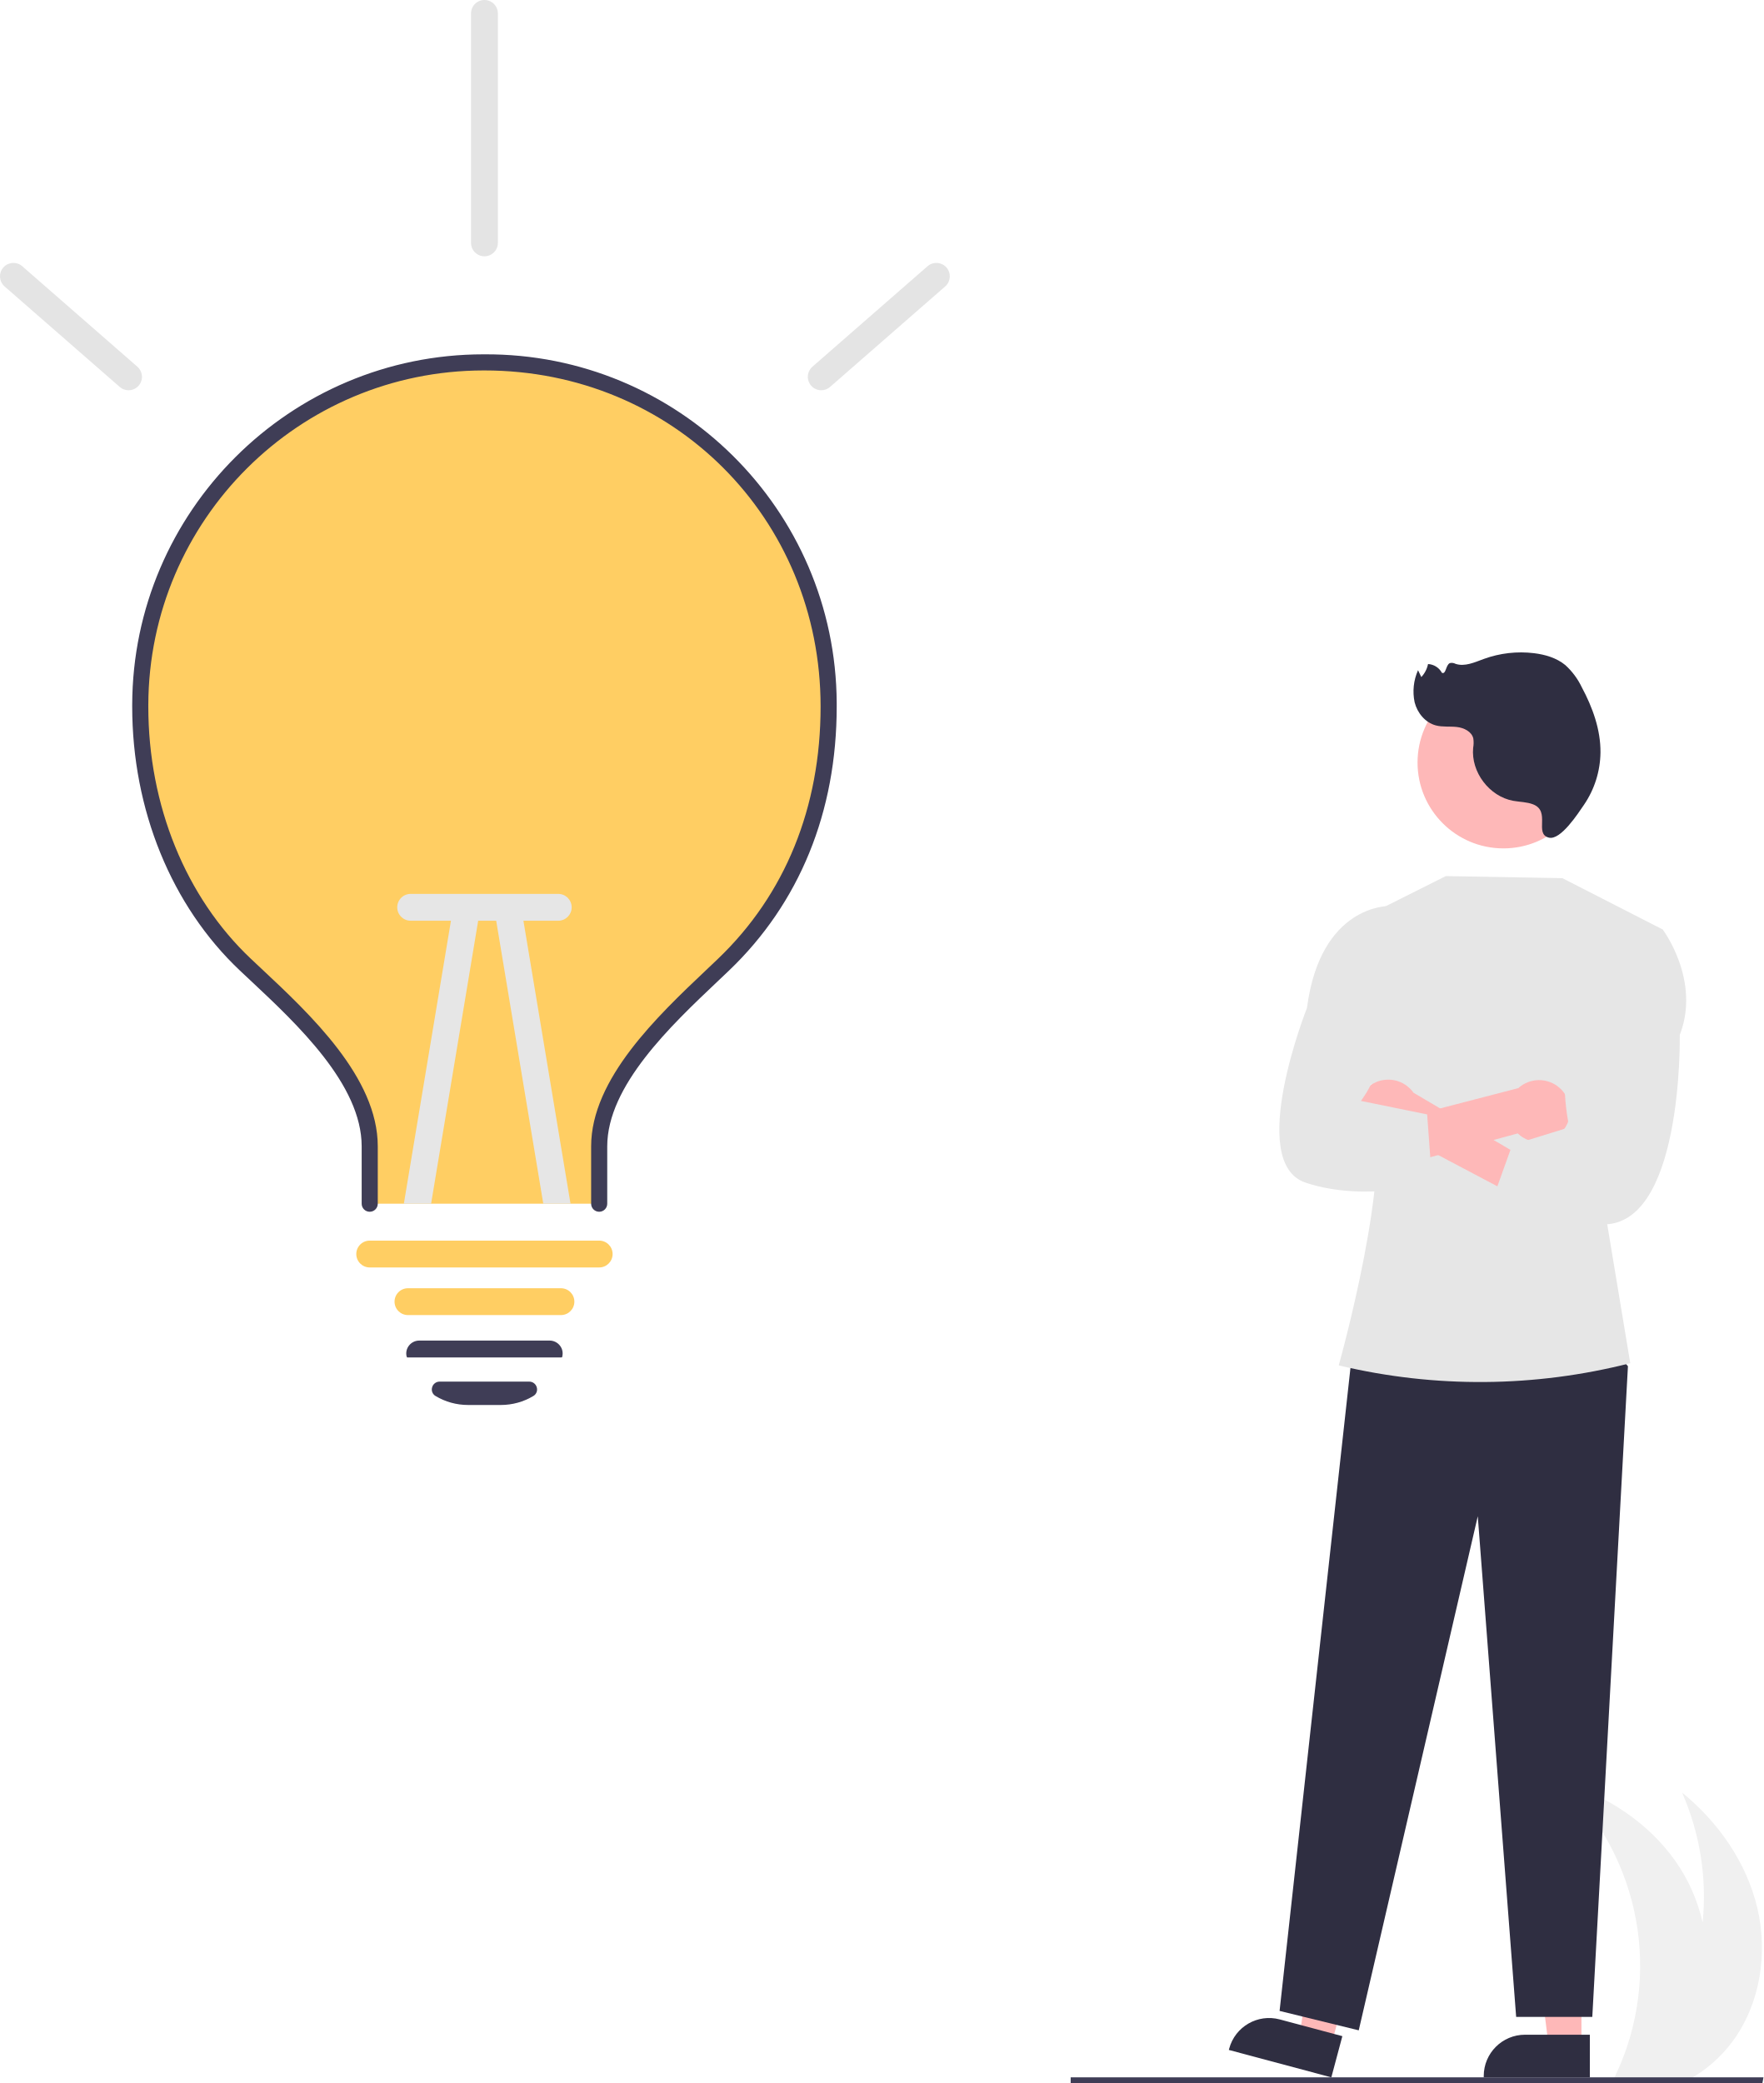
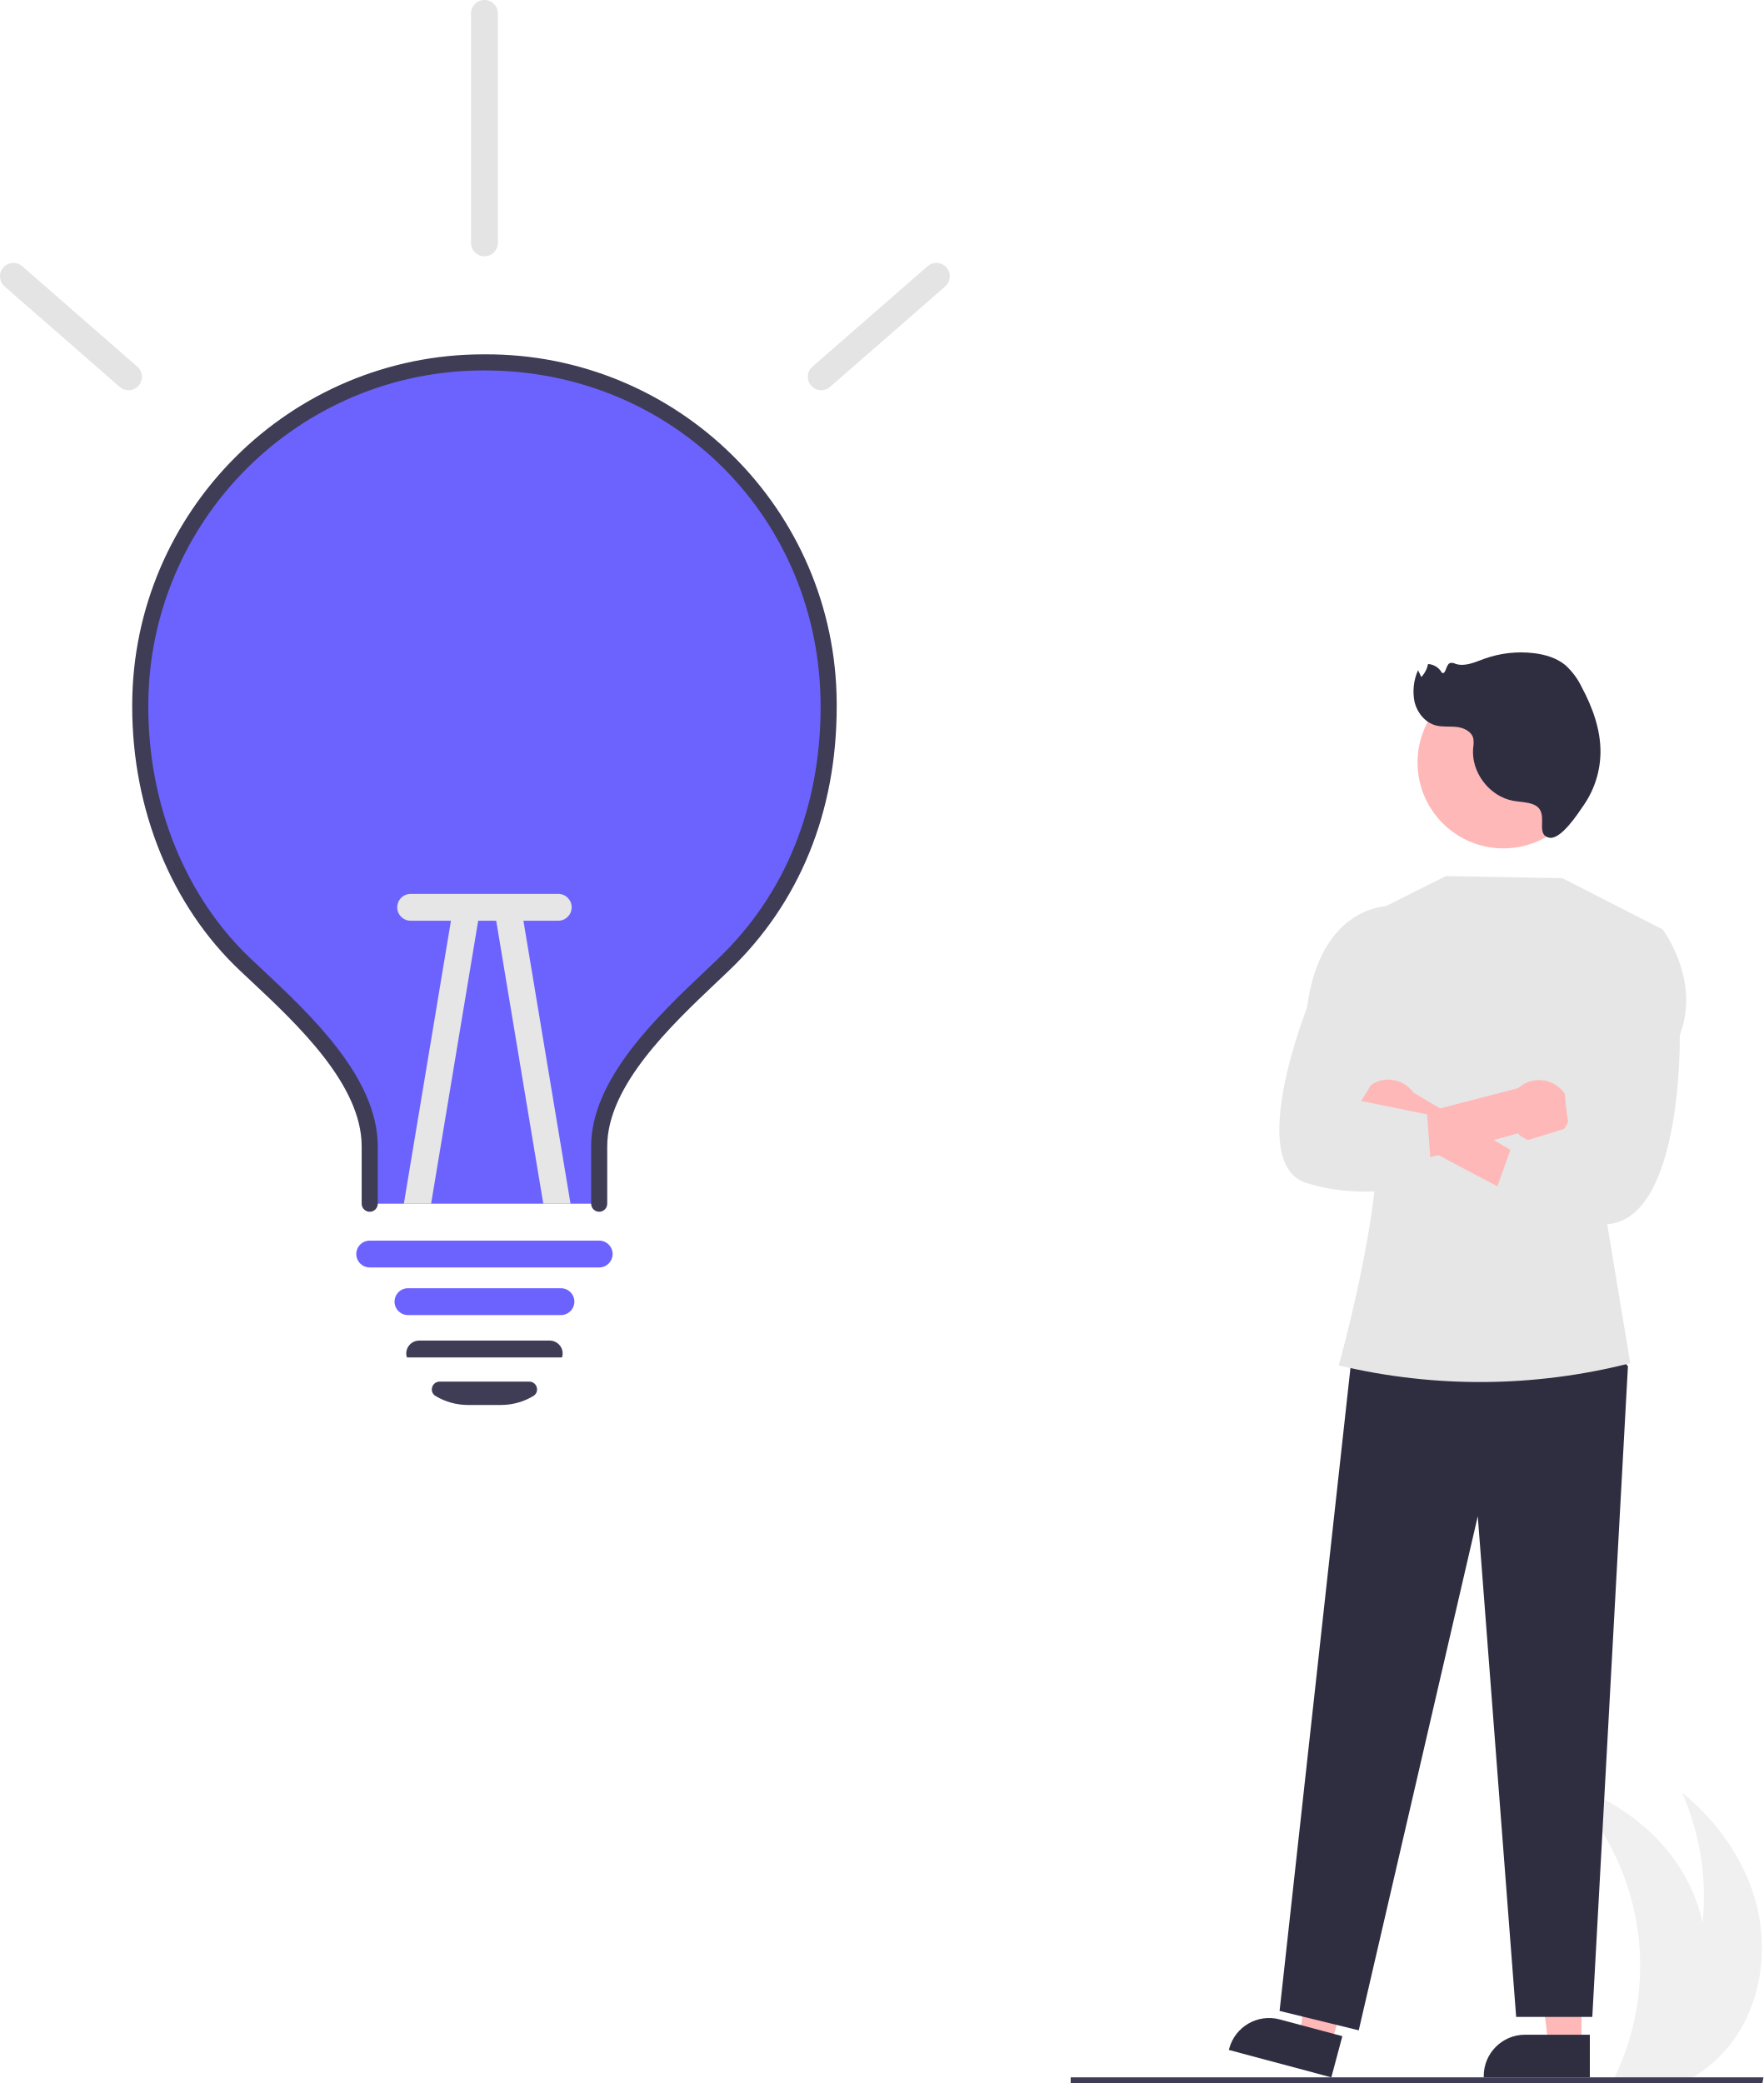
<svg xmlns="http://www.w3.org/2000/svg" data-name="Layer 1" width="657.036" height="776.139" viewBox="0 0 657.036 776.139">
  <path d="M916.983,822.598a50.794,50.794,0,0,1-13.59,12.63c-1.12.71-2.27,1.38-3.44,2H872.424c.33-.66.65-1.33.96-2a95.354,95.354,0,0,0-19.84-109.34c16.64,5.14,32.02,15.16,42.08,29.37a64.47,64.47,0,0,1,10.23,23,96.276,96.276,0,0,0-7.67-48.41c13.51,10.99,24.03,26.04,28.04,42.98C930.233,789.778,927.323,808.588,916.983,822.598Z" transform="translate(-271.482 -61.93052)" fill="#f0f0f0" />
  <path id="b35682e1-9f03-403a-b8b0-c3d37d0d1380-216" data-name="Path 2533" d="M928.136,838.069H670.398v-2.106h258.12Z" transform="translate(-271.482 -61.93052)" fill="#3f3d56" />
-   <path d="M580.23,325.2c0,38.64-13.5,71.63-39.19,96.18-18.23,17.43-46.31,41.86-46.31,67.69v21.37h-85.5V489.07c0-26.1-28.19-50.58-46.31-67.69-25.11-23.69-39.19-58.92-39.19-96.18v-.79a128.251,128.251,0,0,1,256.5.79Z" transform="translate(-271.482 -61.93052)" fill="#ffce63" />
+   <path d="M580.23,325.2c0,38.64-13.5,71.63-39.19,96.18-18.23,17.43-46.31,41.86-46.31,67.69v21.37h-85.5V489.07c0-26.1-28.19-50.58-46.31-67.69-25.11-23.69-39.19-58.92-39.19-96.18v-.79a128.251,128.251,0,0,1,256.5.79Z" transform="translate(-271.482 -61.93052)" fill="#6C63FF" />
  <path id="ecc2cf6c-8ee8-498c-972d-3c77e28b77e9-217" data-name="Path 2546" d="M494.729,513.441a3,3,0,0,1-3-3v-21.374c0-25.125,24.779-48.58,42.873-65.706,1.5-1.422,2.961-2.8,4.363-4.145,25.029-23.928,38.259-56.437,38.259-94.014,0-70.229-55.013-125.243-125.242-125.243h-.354A125.03,125.03,0,0,0,326.739,324.497v.7c0,36.8,13.939,71.063,38.245,94.007,1.231,1.163,2.51,2.36,3.823,3.589,18.327,17.159,43.427,40.658,43.427,66.275v21.373a3,3,0,0,1-6,0v-21.374c0-23.015-24-45.486-41.528-61.9q-1.978-1.851-3.841-3.605c-25.5-24.072-40.126-59.924-40.126-98.364v-.72c.2-72.045,58.885-130.523,130.88-130.523h.371A130.557,130.557,0,0,1,583.224,323.831q.004.685-0,1.371c0,39.255-13.871,73.264-40.112,98.351-1.409,1.347-2.876,2.736-4.386,4.165-17.3,16.377-41,38.806-41,61.349v21.374a3,3,0,0,1-3,3Z" transform="translate(-271.482 -61.93052)" fill="#3f3d56" />
-   <path id="b22bef41-3cd7-4c1e-881c-c9a642005cb0-218" data-name="Path 2547" d="M480.481,551.936h-57a5,5,0,1,1,0-10h57a5,5,0,0,1,0,10Z" transform="translate(-271.482 -61.93052)" fill="#ffce63" />
+   <path id="b22bef41-3cd7-4c1e-881c-c9a642005cb0-218" data-name="Path 2547" d="M480.481,551.936h-57a5,5,0,1,1,0-10h57a5,5,0,0,1,0,10Z" transform="translate(-271.482 -61.93052)" fill="#6C63FF" />
  <path d="M458.11,585.435H445.843a23.447,23.447,0,0,1-12.094-3.351,2.794,2.794,0,0,1-1.268-3.214,2.886,2.886,0,0,1,2.802-2.142h33.389a2.887,2.887,0,0,1,2.802,2.142,2.793,2.793,0,0,1-1.269,3.214A23.445,23.445,0,0,1,458.11,585.435Z" transform="translate(-271.482 -61.93052)" fill="#3f3d56" />
  <path d="M480.491,567.729l-57.338-.006-.178-.381a4.726,4.726,0,0,1,.9-4.058,4.856,4.856,0,0,1,3.823-1.849h48.558a4.855,4.855,0,0,1,3.823,1.849,4.698,4.698,0,0,1,.911,4.007l-.09.386Z" transform="translate(-271.482 -61.93052)" fill="#3f3d56" />
  <path id="e0eb6627-54a4-4797-861b-0d156b8b485b-219" data-name="Path 2548" d="M319.381,207.342a4.98,4.98,0,0,1-3.286-1.233l-42.939-37.481a5,5,0,0,1,6.576-7.533l42.939,37.481a5,5,0,0,1-3.29,8.767Z" transform="translate(-271.482 -61.93052)" fill="#e4e4e4" />
  <path id="e13fc22b-cd18-4b6e-a2d4-df4b74c6b7e7-220" data-name="Path 2549" d="M577.459,207.342a5,5,0,0,1-3.29-8.767l42.938-37.484a5,5,0,0,1,6.576,7.533l-42.939,37.481A4.98,4.98,0,0,1,577.459,207.342Z" transform="translate(-271.482 -61.93052)" fill="#e4e4e4" />
-   <path id="a74da646-4683-465e-97fe-dd817e7fc328-221" data-name="Path 2550" d="M494.729,534.191h-85.5a5,5,0,0,1,0-10h85.5a5,5,0,0,1,0,10Z" transform="translate(-271.482 -61.93052)" fill="#ffce63" />
+   <path id="a74da646-4683-465e-97fe-dd817e7fc328-221" data-name="Path 2550" d="M494.729,534.191h-85.5a5,5,0,0,1,0-10h85.5a5,5,0,0,1,0,10Z" transform="translate(-271.482 -61.93052)" fill="#6C63FF" />
  <path d="M449.88,403.57,432.1,510.44H421.95l18.06-108.51a5.003,5.003,0,0,1,9.87,1.64Z" transform="translate(-271.482 -61.93052)" fill="#e6e6e6" />
  <path d="M484.05,510.44H473.9L456.12,403.57a5.003,5.003,0,0,1,9.87-1.64Z" transform="translate(-271.482 -61.93052)" fill="#e6e6e6" />
  <path id="be3a5c8a-fbb4-472c-819b-e8dd06032f6a-222" data-name="Path 2551" d="M419.485,400a5,5,0,0,1,5-5h54.993a5,5,0,0,1,0,10h-54.993A5,5,0,0,1,419.485,400Z" transform="translate(-271.482 -61.93052)" fill="#e6e6e6" />
  <path id="e9f776ed-f4b6-47dc-b212-c247d99ecb23-223" data-name="Path 2553" d="M451.981,157.431a5,5,0,0,1-5-5v-85.5a5,5,0,0,1,10,0v85.5A5,5,0,0,1,451.981,157.431Z" transform="translate(-271.482 -61.93052)" fill="#e4e4e4" />
  <path id="eba1f826-879a-4c25-b118-6bb025be95d0-224" data-name="Path 2559" d="M860.701,824.08H848.443l-5.832-47.288h18.092Z" transform="translate(-271.482 -61.93052)" fill="#feb8b8" />
  <path id="f6694a1b-3521-46e6-aa9c-51f4297aac52-225" data-name="Path 2560" d="M863.828,835.964H824.297v-.5a15.387,15.387,0,0,1,15.385-15.386h24.146Z" transform="translate(-271.482 -61.93052)" fill="#2f2e41" />
  <path id="fae71c2d-33fb-45f7-8331-19b4de5eddc8-226" data-name="Path 2561" d="M767.564,823.676l-11.844-3.167,6.58-47.19,17.48,4.674Z" transform="translate(-271.482 -61.93052)" fill="#feb8b8" />
  <path id="b3b10fd6-5fa4-49f3-8270-96ad6a3a1e0e-227" data-name="Path 2562" d="M767.515,835.964l-38.189-10.212.129-.483a15.387,15.387,0,0,1,18.839-10.89h0l23.325,6.237Z" transform="translate(-271.482 -61.93052)" fill="#2f2e41" />
  <path id="f6267da0-acb1-421a-9dac-5a6151c1f955-228" data-name="Path 2563" d="M867.754,559.068l10.269,11.931-13.28,242.442h-28.369l-14.3-186.551-44.349,191.554-29.492-7.233,26.816-243.3Z" transform="translate(-271.482 -61.93052)" fill="#2f2e41" />
  <path id="ea0dabd6-18d7-4484-8048-4cddc34702bd-229" data-name="Path 2564" d="M781.905,402.543l28.246-14.172,43.437.764,37.38,19.127L869.7,514.48l9.187,55.38h0a226.533,226.533,0,0,1-108.335.892l-.284-.068s21.114-74.916,12.126-97.779Z" transform="translate(-271.482 -61.93052)" fill="#e6e6e6" />
  <path id="a75b604a-8411-40e9-b5d3-81fba8b6e00c-230" data-name="Path 2565" d="M863.621,345.935a31.994,31.994,0,1,0,0,.237Z" transform="translate(-271.482 -61.93052)" fill="#feb8b8" />
  <path id="b97e8772-edf1-4d51-bb40-aaab108bf113-231" data-name="Path 2567" d="M778.007,479.983a11.462,11.462,0,0,0,16.65,5.627l57.353,30.318,1.857-13.971-55.73-32.863a11.524,11.524,0,0,0-20.131,10.889Z" transform="translate(-271.482 -61.93052)" fill="#feb8b8" />
  <path id="b7638692-4395-4c34-bc33-e4b41c888504-232" data-name="Path 2568" d="M854.436,482.399a11.462,11.462,0,0,1-17.478,1.848l-62.6,17.035.545-17.738,62.271-16.173a11.524,11.524,0,0,1,17.261,15.03Z" transform="translate(-271.482 -61.93052)" fill="#feb8b8" />
  <path id="fb7d8996-2760-43c1-a9a4-d402d6d3756c-233" data-name="Path 2569" d="M878.762,409.031l12.205-.765s14.29,18.855,6.364,39.316c0,0,1.373,73.5-30.276,70.48s-41.65-3.019-41.65-3.019l9.5-26.5,21.253-6.562s-6.55-28.894,5.849-40.916Z" transform="translate(-271.482 -61.93052)" fill="#e6e6e6" />
  <path id="a9eb06d8-8cbf-43ab-991d-4f9eccd60edd-234" data-name="Path 2570" d="M790.63,408.386l-1.725-8.843s-25.44-.6-30.47,37.951c0,0-22.877,57.692-.454,65.121s47.089,0,47.089,0l-1.857-25.444-24.67-5.033s12.745-16.489,5.805-30.792Z" transform="translate(-271.482 -61.93052)" fill="#e6e6e6" />
  <path id="ba7ab43e-494b-455d-a87f-0e0f24cb0a47-235" data-name="Path 2387" d="M842.704,361.645c-2.353-.923-4.959-.875-7.446-1.331-8.893-1.638-15.752-10.706-14.908-19.71a10.848,10.848,0,0,0,.058-3.533c-.616-2.569-3.472-3.948-6.095-4.256s-5.333.086-7.885-.597c-3.94-1.055-6.883-4.648-7.881-8.603a19.487,19.487,0,0,1,1.267-11.963l1.224,2.552a9.918,9.918,0,0,0,2.506-4.853,6.255,6.255,0,0,1,5.166,3.273c1.581.706,1.388-2.906,2.964-3.621a2.959,2.959,0,0,1,2.1.273c3.473,1.165,7.156-.583,10.597-1.836a40.417,40.417,0,0,1,18.642-2.13c4.183.511,8.405,1.747,11.66,4.42a26.607,26.607,0,0,1,6.156,8.274c4.017,7.508,7.043,15.792,6.961,24.31a35.298,35.298,0,0,1-6.165,19.519c-2.052,2.986-8.68,13.343-13.085,12.203C843.009,372.607,849.329,364.243,842.704,361.645Z" transform="translate(-271.482 -61.93052)" fill="#2f2e41" />
</svg>
